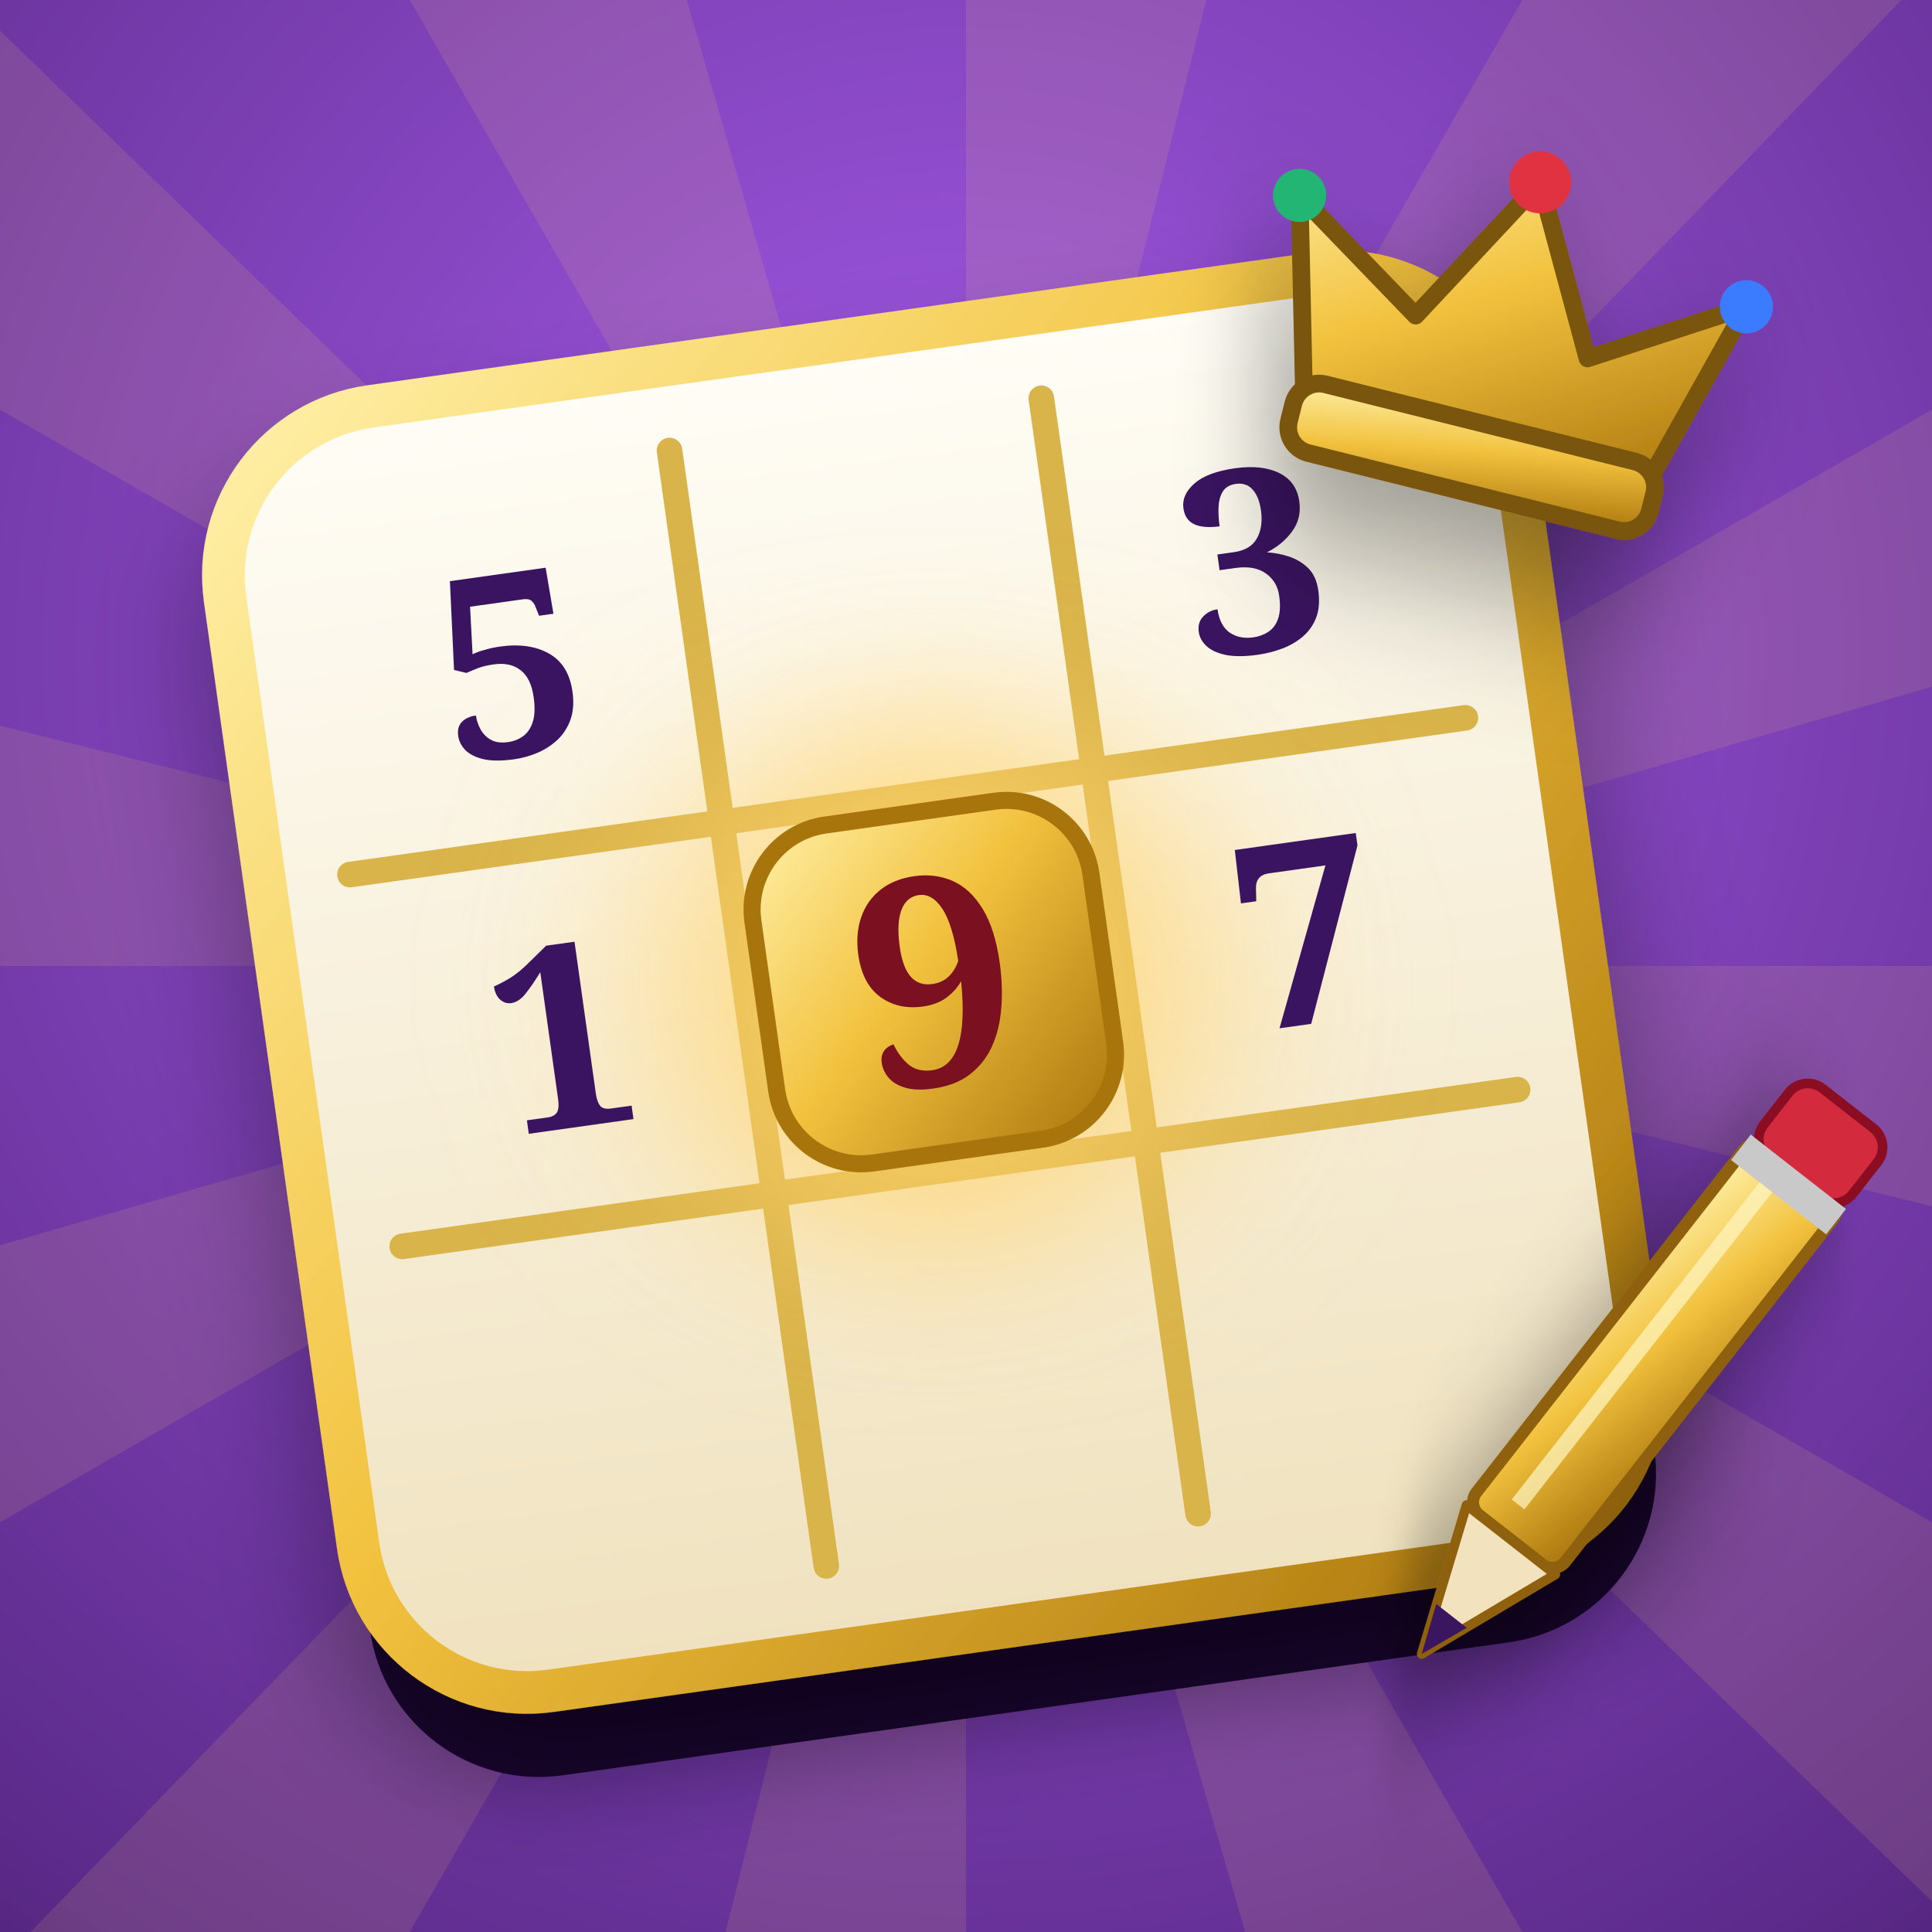
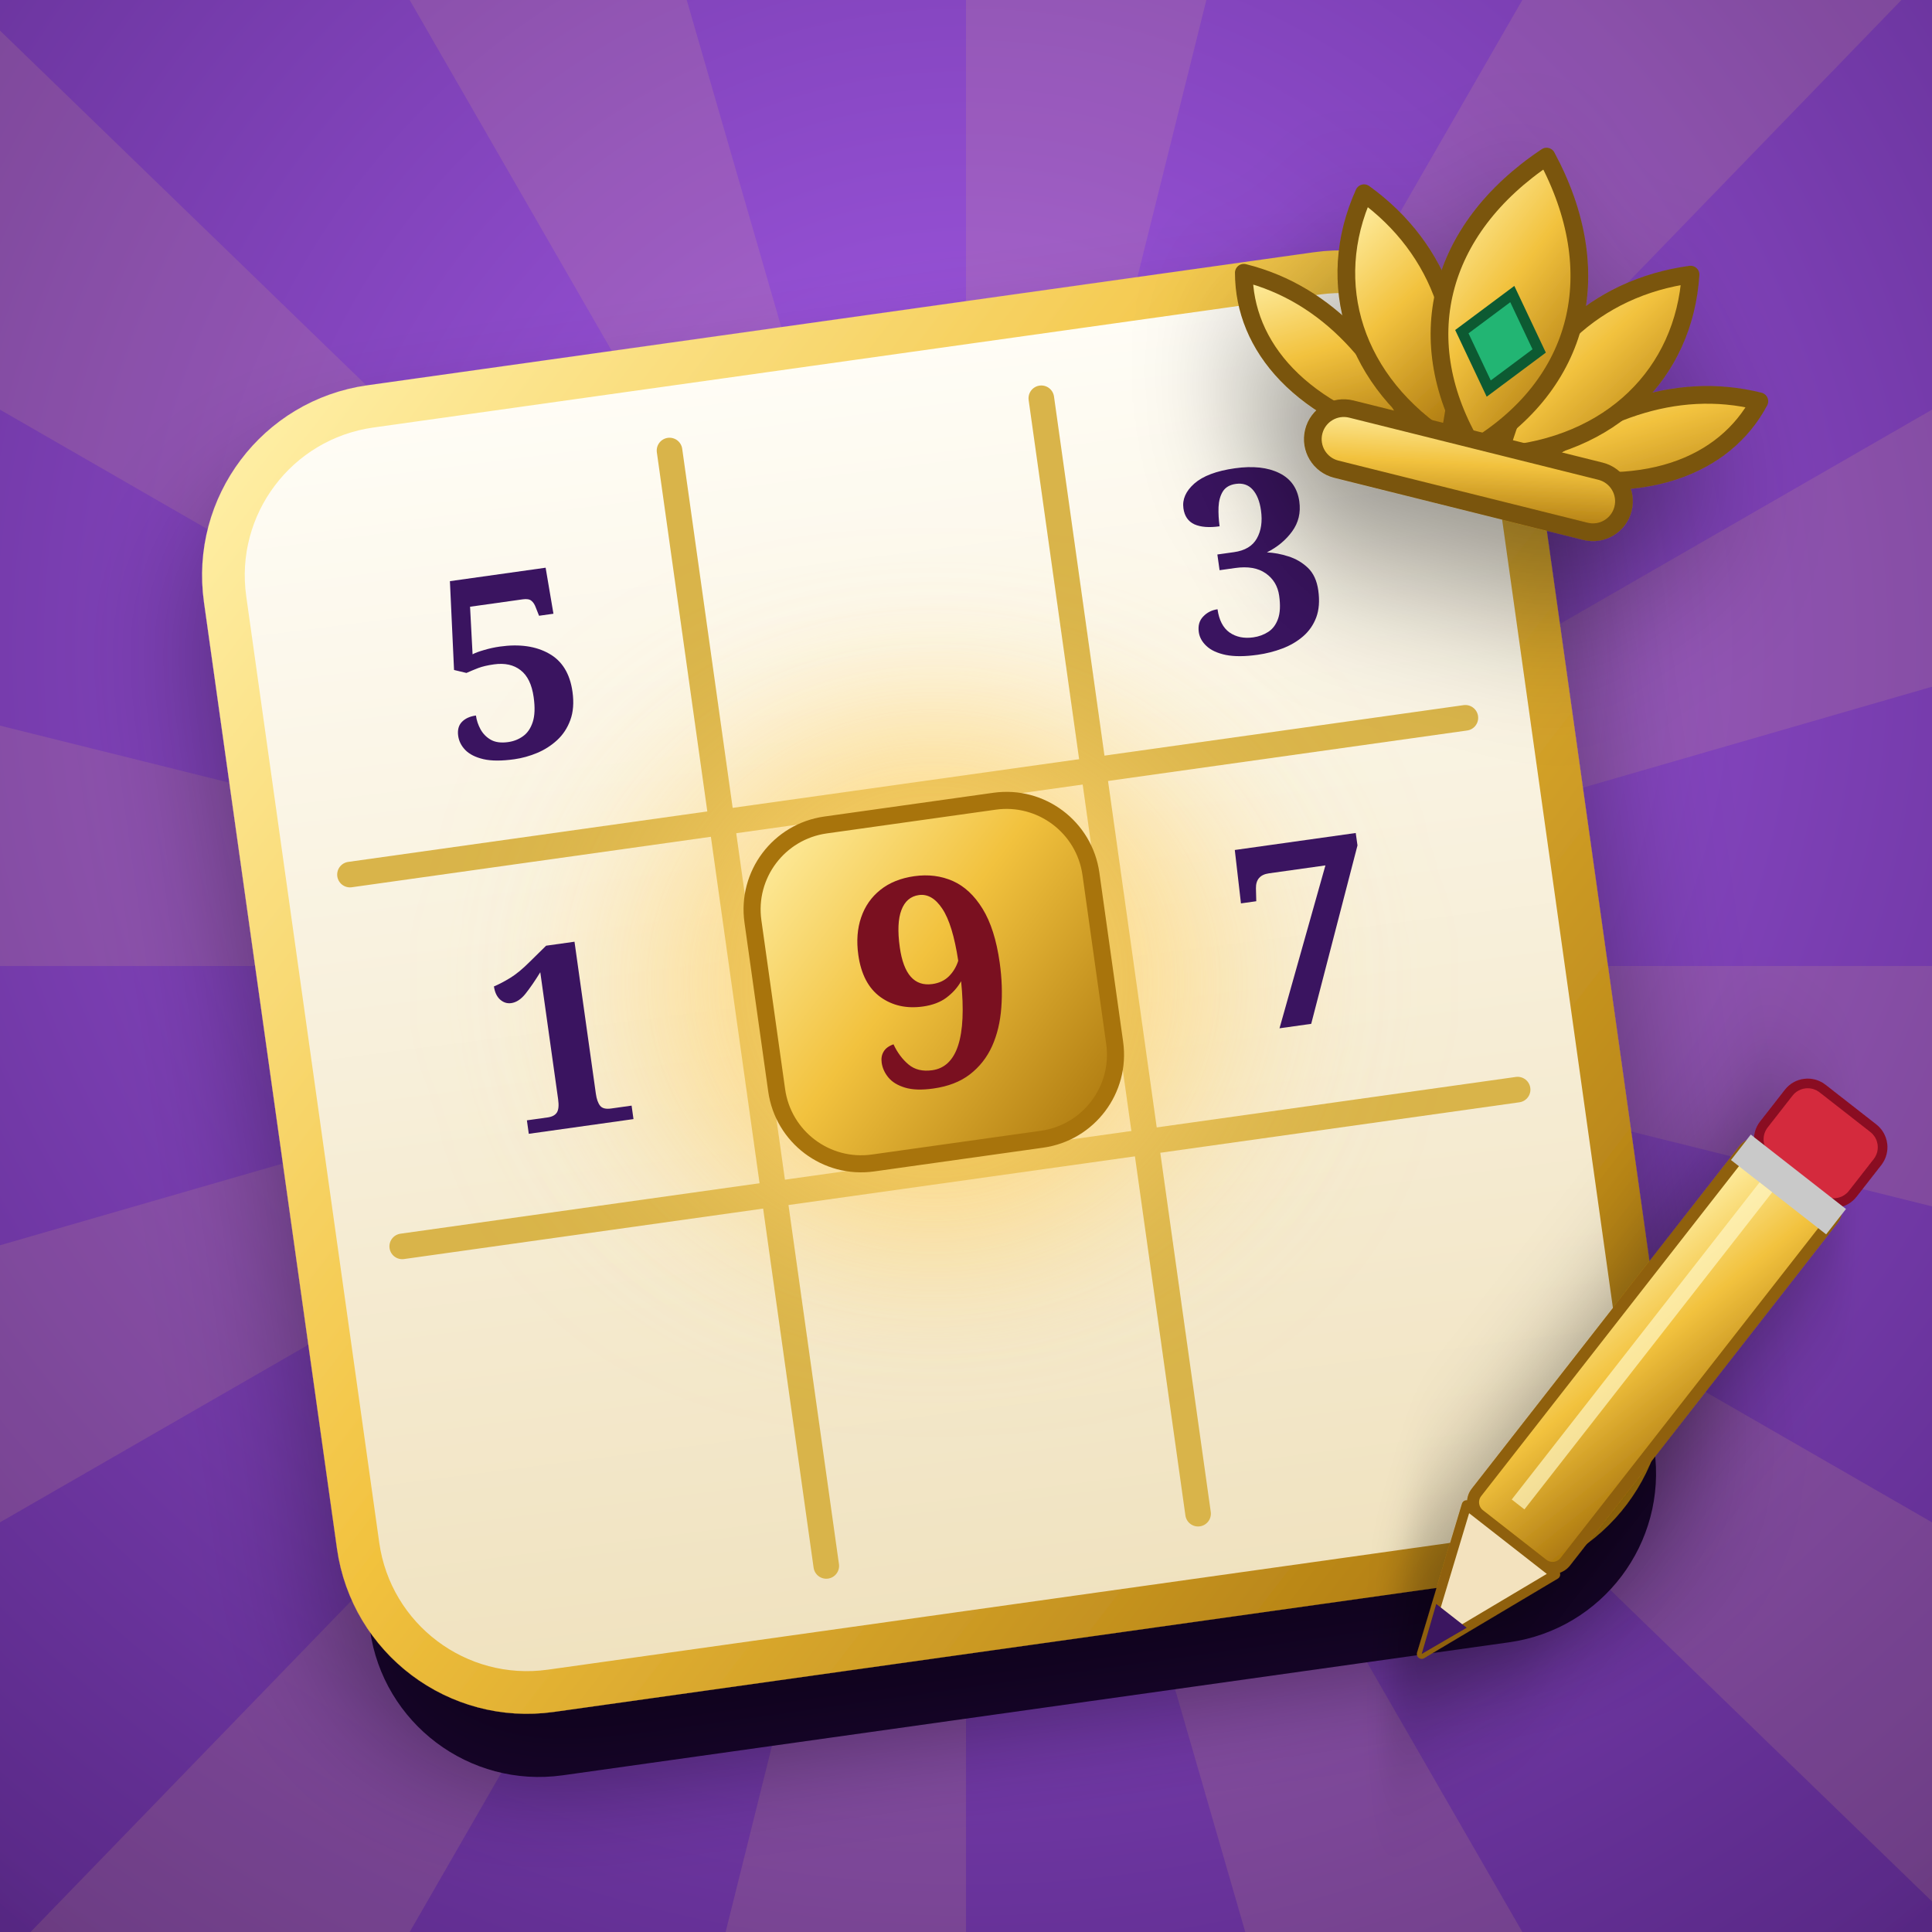
<svg xmlns="http://www.w3.org/2000/svg" viewBox="0 0 240 240" preserveAspectRatio="xMidYMin slice">
  <defs>
    <g id="rcg-rays">
      <polygon points="120,120 340,120 333,173" />
      <polygon points="120,120 311,230 278,273" />
      <polygon points="120,120 230,311 181,331" />
      <polygon points="120,120 120,340 67,333" />
      <polygon points="120,120 10,311 -33,278" />
      <polygon points="120,120 -71,230 -91,181" />
      <polygon points="120,120 -100,120 -93,67" />
      <polygon points="120,120 -71,10 -38,-33" />
      <polygon points="120,120 10,-71 59,-91" />
      <polygon points="120,120 120,-100 173,-93" />
      <polygon points="120,120 230,-71 273,-38" />
      <polygon points="120,120 311,10 331,59" />
    </g>
    <g id="rcg-crown">
-       <polygon points="-20,10 -26,-12 -10,-2 0,-20 10,-2 26,-12 20,10" fill="url(#rcg-gold)" stroke="#7A5508" stroke-width="2" stroke-linejoin="round" />
-       <rect x="-21" y="8" width="42" height="8" rx="3" fill="url(#rcg-gold)" stroke="#7A5508" stroke-width="2" />
-       <circle cx="0" cy="-20" r="3.5" fill="#E0303F" />
-       <circle cx="-26" cy="-12" r="3" fill="#22B573" />
-       <circle cx="26" cy="-12" r="3" fill="#3B7BFF" />
+       <path d="M-6,12 C-20,12 -28,6 -30,-2 C-20,-2 -12,4 -6,12Z" fill="url(#rcg-gold)" stroke="#7A5508" stroke-width="2" stroke-linejoin="round" />
+       <path d="M6,12 C20,12 28,6 30,-2 C20,-2 12,4 6,12Z" fill="url(#rcg-gold)" stroke="#7A5508" stroke-width="2" stroke-linejoin="round" />
+       <path d="M-3,11 C-15,7 -21,-3 -19,-14 C-9,-10 -3,-1 -3,11Z" fill="url(#rcg-gold)" stroke="#7A5508" stroke-width="2" stroke-linejoin="round" />
+       <path d="M3,11 C15,7 21,-3 19,-14 C9,-10 3,-1 3,11Z" fill="url(#rcg-gold)" stroke="#7A5508" stroke-width="2" stroke-linejoin="round" />
+       <path d="M0,-23 C10,-12 10,1 0,11 C-10,1 -10,-12 0,-23Z" fill="url(#rcg-gold)" stroke="#7A5508" stroke-width="2" stroke-linejoin="round" />
+       <rect x="-18" y="10" width="36" height="7" rx="3.5" fill="url(#rcg-gold)" stroke="#7A5508" stroke-width="2" />
+       <path d="M0,-7 L4.5,-1.5 L0,4 L-4.5,-1.5Z" fill="#22B573" stroke="#0B5A33" stroke-width="1.2" />
    </g>
    <filter id="rcg-shadow" x="-40%" y="-40%" width="180%" height="180%">
      <feDropShadow dx="0" dy="8" stdDeviation="7" flood-color="#000" flood-opacity="0.4" />
    </filter>
    <filter id="rcg-glow" x="-60%" y="-60%" width="220%" height="220%">
      <feGaussianBlur stdDeviation="11" />
    </filter>
    <linearGradient id="rcg-gold" x1="0" y1="0" x2="1" y2="1">
      <stop offset="0" stop-color="#FFF0A8" />
      <stop offset="0.45" stop-color="#F2C23E" />
      <stop offset="1" stop-color="#A8740C" />
    </linearGradient>
    <radialGradient id="rcg-ruby" cx="0.5" cy="0.4" r="0.8">
      <stop offset="0" stop-color="#E8394A" />
      <stop offset="1" stop-color="#3E0410" />
    </radialGradient>
    <radialGradient id="rcg-emerald" cx="0.5" cy="0.4" r="0.8">
      <stop offset="0" stop-color="#2FBF7A" />
      <stop offset="1" stop-color="#053A24" />
    </radialGradient>
    <radialGradient id="rcg-sapphire" cx="0.5" cy="0.4" r="0.8">
      <stop offset="0" stop-color="#3E7BFF" />
      <stop offset="1" stop-color="#0A1D5C" />
    </radialGradient>
    <radialGradient id="rcg-amethyst" cx="0.5" cy="0.4" r="0.8">
      <stop offset="0" stop-color="#A65BEA" />
      <stop offset="1" stop-color="#2A0A4A" />
    </radialGradient>
    <radialGradient id="rcg-citrine" cx="0.5" cy="0.4" r="0.8">
      <stop offset="0" stop-color="#F59A2E" />
      <stop offset="1" stop-color="#4A1A04" />
    </radialGradient>
    <radialGradient id="rcg-onyx" cx="0.5" cy="0.4" r="0.8">
      <stop offset="0" stop-color="#4E4757" />
      <stop offset="1" stop-color="#0B090D" />
    </radialGradient>
    <linearGradient id="rcg-ivory" x1="0" y1="0" x2="0" y2="1">
      <stop offset="0" stop-color="#FFFDF6" />
      <stop offset="1" stop-color="#F0E2BF" />
    </linearGradient>
    <linearGradient id="rcg-snake" x1="0" y1="0" x2="1" y2="1">
      <stop offset="0" stop-color="#8CF0B4" />
      <stop offset="1" stop-color="#14894A" />
    </linearGradient>
    <radialGradient id="rcg-sph-gold" cx="0.35" cy="0.3" r="0.8">
      <stop offset="0" stop-color="#FFF6C4" />
      <stop offset="0.45" stop-color="#F2C23E" />
      <stop offset="1" stop-color="#8F600A" />
    </radialGradient>
    <radialGradient id="rcg-sph-red" cx="0.35" cy="0.3" r="0.8">
      <stop offset="0" stop-color="#FFB0A8" />
      <stop offset="0.45" stop-color="#E8394A" />
      <stop offset="1" stop-color="#8A0F20" />
    </radialGradient>
    <radialGradient id="rcg-sph-blue" cx="0.35" cy="0.3" r="0.8">
      <stop offset="0" stop-color="#C2DCFF" />
      <stop offset="0.45" stop-color="#3B7BFF" />
      <stop offset="1" stop-color="#173C9E" />
    </radialGradient>
    <linearGradient id="rcg-gold-u" gradientUnits="userSpaceOnUse" x1="0" y1="0" x2="240" y2="240">
      <stop offset="0" stop-color="#FFF0A8" />
      <stop offset="0.5" stop-color="#F2C23E" />
      <stop offset="1" stop-color="#C08A12" />
    </linearGradient>
    <radialGradient id="rcg-vig" cx="0.5" cy="0.45" r="0.72">
      <stop offset="0.62" stop-color="#000" stop-opacity="0" />
      <stop offset="1" stop-color="#000" stop-opacity="0.32" />
    </radialGradient>
    <pattern id="rcg-scales" width="7" height="6" patternUnits="userSpaceOnUse" patternTransform="rotate(-30)">
      <path d="M 0 6 Q 3.5 1 7 6" fill="none" stroke="#0B4A28" stroke-width="0.8" opacity="0.55" />
    </pattern>
    <linearGradient id="rcg-snake-body" x1="0" y1="0" x2="1" y2="1">
      <stop offset="0" stop-color="#7EE0A2" />
      <stop offset="0.5" stop-color="#2FAE66" />
      <stop offset="1" stop-color="#17814A" />
    </linearGradient>
    <radialGradient id="rcg-snake-head" cx="0.42" cy="0.32" r="0.8">
      <stop offset="0" stop-color="#9FF0BE" />
      <stop offset="0.55" stop-color="#38B870" />
      <stop offset="1" stop-color="#16804A" />
    </radialGradient>
    <radialGradient id="rcg-iris" cx="0.5" cy="0.45" r="0.6">
      <stop offset="0" stop-color="#FFF1A0" />
      <stop offset="0.7" stop-color="#F2B82E" />
      <stop offset="1" stop-color="#B9800E" />
    </radialGradient>
    <radialGradient id="rcg-pearl" cx="0.35" cy="0.3" r="0.85">
      <stop offset="0" stop-color="#FFFFFF" />
      <stop offset="0.5" stop-color="#F3E6CC" />
      <stop offset="1" stop-color="#BFA77A" />
    </radialGradient>
    <clipPath id="rcg-snake-clip">
      <path d="M 34.0 244.5 L 38.3 243.9 L 42.6 243.5 L 46.8 243.1 L 51.1 242.7 L 55.4 242.3 L 59.7 241.8 L 63.9 241.3 L 68.2 240.8 L 72.4 240.2 L 76.6 239.6 L 80.8 238.9 L 84.9 238.3 L 89.1 237.5 L 93.1 236.8 L 97.2 236.0 L 101.2 235.2 L 105.1 234.4 L 109.0 233.5 L 112.9 232.6 L 116.6 231.6 L 120.4 230.7 L 124.0 229.7 L 127.6 228.7 L 131.1 227.7 L 134.5 226.6 L 137.9 225.6 L 141.1 224.5 L 144.3 223.4 L 147.4 222.2 L 150.4 221.1 L 153.2 219.9 L 156.0 218.8 L 158.7 217.6 L 161.2 216.4 L 163.6 215.2 L 165.9 214.1 L 168.1 212.9 L 170.1 211.7 L 172.0 210.5 L 173.7 209.4 L 175.3 208.2 L 176.8 207.1 L 178.0 206.0 L 179.1 205.0 L 180.0 204.0 L 180.8 203.0 L 181.4 202.2 L 181.8 201.5 L 182.1 200.9 L 182.2 200.4 L 182.3 200.0 L 182.3 199.7 L 182.2 199.5 L 182.2 199.3 L 182.0 199.0 L 181.8 198.6 L 181.4 198.1 L 180.9 197.5 L 180.2 196.8 L 179.2 196.0 L 177.9 195.1 L 176.5 194.2 L 175.0 193.3 L 173.3 192.4 L 171.5 191.5 L 169.5 190.7 L 167.5 189.8 L 165.3 189.0 L 163.0 188.2 L 160.7 187.3 L 158.2 186.6 L 155.7 185.8 L 153.1 185.0 L 150.5 184.3 L 147.8 183.6 L 145.0 182.8 L 142.2 182.1 L 139.3 181.5 L 136.4 180.8 L 133.5 180.1 L 130.6 179.5 L 127.6 178.8 L 124.6 178.2 L 121.7 177.5 L 118.7 176.9 L 115.7 176.2 L 112.7 175.6 L 109.8 174.9 L 106.9 174.3 L 104.0 173.6 L 101.1 173.0 L 98.3 172.3 L 95.5 171.6 L 92.8 171.0 L 90.1 170.2 L 87.4 169.5 L 84.9 168.8 L 82.4 168.0 L 79.9 167.2 L 77.5 166.4 L 75.2 165.5 L 73.0 164.7 L 70.8 163.7 L 68.7 162.7 L 66.7 161.6 L 64.8 160.5 L 62.9 159.2 L 61.1 157.8 L 59.4 156.3 L 57.8 154.6 L 56.3 152.6 L 55.0 150.4 L 54.0 147.9 L 53.4 145.2 L 53.2 142.4 L 53.4 139.7 L 54.0 137.0 L 54.9 134.5 L 56.0 132.1 L 57.5 129.9 L 59.1 127.7 L 61.0 125.7 L 63.0 123.9 L 65.1 122.2 L 67.3 120.7 L 69.6 119.2 L 71.9 117.9 L 74.4 116.6 L 77.0 115.4 L 79.6 114.2 L 82.3 113.2 L 85.1 112.1 L 87.9 111.2 L 90.8 110.2 L 93.8 109.3 L 96.8 108.4 L 99.8 107.6 L 102.9 106.8 L 106.0 106.0 L 109.2 105.2 L 112.3 104.5 L 115.5 103.8 L 118.7 103.1 L 121.9 102.4 L 125.0 101.7 L 128.2 101.0 L 131.3 100.4 L 134.4 99.8 L 137.5 99.1 L 140.5 98.5 L 143.5 97.9 L 146.4 97.3 L 149.2 96.7 L 152.0 96.0 L 154.6 95.4 L 157.2 94.8 L 159.7 94.2 L 162.0 93.6 L 164.2 93.0 L 166.3 92.4 L 168.2 91.8 L 169.9 91.1 L 171.5 90.6 L 172.9 90.0 L 174.0 89.5 L 174.9 89.0 L 175.5 88.6 L 175.8 88.4 L 175.7 88.4 L 175.4 88.7 L 174.9 89.4 L 174.3 90.6 L 173.9 92.2 L 173.8 93.9 L 174.1 95.3 L 174.4 96.2 L 174.6 96.7 L 174.6 96.7 L 174.2 96.4 L 173.5 95.7 L 172.3 94.8 L 171.1 93.8 L 169.8 93.0 L 168.6 92.1 L 167.3 91.3 L 166.1 90.6 L 164.8 89.9 L 163.5 89.3 L 162.3 88.6 L 161.0 88.1 L 159.7 87.5 L 158.4 87.0 L 157.1 86.6 L 155.8 86.2 L 154.5 85.8 L 153.2 85.4 L 152.0 85.0 L 150.7 84.7 L 149.4 84.4 L 148.1 84.1 L 146.9 83.9 L 145.6 83.6 L 144.3 83.4 L 143.1 83.2 L 141.9 83.1 L 140.7 83.0 L 139.5 82.8 L 138.3 82.7 L 137.1 82.6 L 136.0 82.6 L 134.8 82.5 L 133.7 82.5 L 132.6 82.4 L 131.6 82.4 L 130.5 82.4 L 129.5 82.3 L 128.5 82.3 L 127.6 82.3 L 126.6 82.3 L 125.7 82.3 L 124.8 82.3 L 123.9 82.3 L 123.0 82.2 L 122.1 82.2 L 121.1 82.2 L 120.2 82.1 L 119.2 81.9 L 118.0 81.8 L 116.7 81.5 L 115.0 80.9 L 113.0 80.0 L 110.5 78.3 L 107.9 75.2 L 106.0 70.9 L 105.7 66.4 L 106.4 62.9 L 107.5 60.5 L 108.6 58.8 L 109.6 57.6 L 110.3 56.8 L 129.7 75.2 L 129.7 75.2 L 130.1 74.6 L 130.8 73.6 L 131.6 71.7 L 132.3 68.7 L 132.0 64.7 L 130.3 60.8 L 127.9 58.1 L 125.9 56.6 L 124.4 56.0 L 123.5 55.7 L 123.0 55.5 L 122.8 55.5 L 122.8 55.5 L 123.0 55.5 L 123.4 55.6 L 123.9 55.6 L 124.5 55.6 L 125.2 55.6 L 126.0 55.6 L 126.9 55.6 L 127.8 55.6 L 128.9 55.7 L 129.9 55.7 L 131.1 55.7 L 132.3 55.7 L 133.5 55.8 L 134.8 55.8 L 136.1 55.9 L 137.5 55.9 L 139.0 56.0 L 140.4 56.1 L 142.0 56.3 L 143.5 56.4 L 145.1 56.6 L 146.7 56.8 L 148.4 57.1 L 150.1 57.3 L 151.8 57.6 L 153.5 58.0 L 155.3 58.4 L 157.1 58.8 L 158.9 59.2 L 160.7 59.7 L 162.5 60.3 L 164.4 60.9 L 166.3 61.6 L 168.1 62.4 L 170.0 63.2 L 171.9 64.0 L 173.8 64.9 L 175.7 65.9 L 177.6 67.0 L 179.4 68.1 L 181.3 69.3 L 183.2 70.5 L 185.0 71.8 L 186.9 73.2 L 188.7 74.7 L 190.5 76.3 L 192.5 78.2 L 194.4 80.3 L 196.1 82.7 L 197.6 85.4 L 198.7 88.5 L 199.3 92.1 L 199.2 95.8 L 198.3 99.3 L 196.8 102.4 L 195.0 104.9 L 193.0 106.9 L 191.0 108.6 L 188.9 110.0 L 186.8 111.2 L 184.7 112.2 L 182.5 113.2 L 180.3 114.0 L 178.0 114.8 L 175.6 115.5 L 173.1 116.2 L 170.6 116.9 L 168.0 117.5 L 165.3 118.1 L 162.6 118.7 L 159.8 119.3 L 156.9 119.8 L 154.0 120.4 L 151.0 120.9 L 148.0 121.5 L 145.0 122.0 L 141.9 122.5 L 138.8 123.1 L 135.7 123.6 L 132.6 124.1 L 129.5 124.7 L 126.4 125.2 L 123.2 125.8 L 120.2 126.3 L 117.1 126.9 L 114.1 127.5 L 111.1 128.1 L 108.2 128.8 L 105.3 129.4 L 102.5 130.1 L 99.8 130.8 L 97.2 131.5 L 94.6 132.2 L 92.2 133.0 L 89.8 133.7 L 87.6 134.5 L 85.6 135.3 L 83.6 136.1 L 81.9 137.0 L 80.3 137.8 L 78.8 138.6 L 77.6 139.4 L 76.6 140.2 L 75.7 140.9 L 75.0 141.5 L 74.5 142.1 L 74.2 142.7 L 74.0 143.0 L 73.9 143.0 L 73.9 142.9 L 73.9 142.5 L 73.9 142.1 L 73.8 141.7 L 73.7 141.5 L 73.6 141.4 L 73.7 141.5 L 73.9 141.8 L 74.3 142.3 L 75.0 142.8 L 75.8 143.4 L 76.9 144.1 L 78.1 144.8 L 79.5 145.6 L 81.0 146.3 L 82.7 147.1 L 84.5 147.8 L 86.5 148.6 L 88.6 149.3 L 90.8 150.1 L 93.1 150.9 L 95.5 151.6 L 97.9 152.4 L 100.5 153.1 L 103.1 153.9 L 105.8 154.6 L 108.5 155.4 L 111.3 156.1 L 114.2 156.8 L 117.0 157.6 L 119.9 158.3 L 122.9 159.1 L 125.8 159.9 L 128.8 160.6 L 131.8 161.4 L 134.8 162.2 L 137.8 163.0 L 140.7 163.8 L 143.7 164.6 L 146.6 165.5 L 149.5 166.3 L 152.4 167.2 L 155.3 168.1 L 158.1 169.0 L 160.9 169.9 L 163.6 170.9 L 166.2 171.9 L 168.8 172.9 L 171.4 173.9 L 173.8 175.0 L 176.2 176.2 L 178.5 177.3 L 180.8 178.5 L 182.9 179.8 L 185.0 181.1 L 186.9 182.5 L 188.8 184.0 L 190.6 185.6 L 192.3 187.3 L 193.7 189.2 L 195.0 191.2 L 196.0 193.3 L 196.7 195.5 L 197.1 197.8 L 197.1 200.1 L 196.9 202.4 L 196.3 204.6 L 195.6 206.7 L 194.6 208.6 L 193.4 210.4 L 192.1 212.2 L 190.6 213.8 L 189.0 215.3 L 187.3 216.8 L 185.4 218.3 L 183.5 219.7 L 181.4 221.0 L 179.2 222.3 L 176.9 223.6 L 174.5 224.9 L 171.9 226.1 L 169.3 227.3 L 166.6 228.5 L 163.7 229.6 L 160.8 230.7 L 157.8 231.8 L 154.6 232.9 L 151.4 233.9 L 148.1 235.0 L 144.7 235.9 L 141.2 236.9 L 137.7 237.8 L 134.1 238.7 L 130.4 239.6 L 126.6 240.4 L 122.8 241.2 L 118.9 242.0 L 115.0 242.7 L 111.0 243.4 L 106.9 244.1 L 102.8 244.7 L 98.7 245.2 L 94.5 245.8 L 90.3 246.3 L 86.1 246.7 L 81.8 247.1 L 77.5 247.4 L 73.2 247.7 L 68.8 248.0 L 64.5 248.2 L 60.1 248.3 L 55.8 248.4 L 51.4 248.4 L 47.0 248.4 L 42.7 248.3 L 38.3 248.0 L 34.0 247.5 Z" />
    </clipPath>
    <clipPath id="rcg-snake-front">
      <rect x="0" y="176" width="240" height="40" />
      <rect x="0" y="104" width="240" height="24" />
    </clipPath>
    <linearGradient id="rcg-agni" x1="0" y1="0" x2="0" y2="1">
      <stop offset="0" stop-color="#FF9554" />
      <stop offset="1" stop-color="#E5501A" />
    </linearGradient>
    <linearGradient id="rcg-jal" x1="0" y1="0" x2="0" y2="1">
      <stop offset="0" stop-color="#5C8CFF" />
      <stop offset="1" stop-color="#2050E0" />
    </linearGradient>
    <linearGradient id="rcg-prithvi" x1="0" y1="0" x2="0" y2="1">
      <stop offset="0" stop-color="#50CD82" />
      <stop offset="1" stop-color="#16954B" />
    </linearGradient>
    <linearGradient id="rcg-vayu" x1="0" y1="0" x2="0" y2="1">
      <stop offset="0" stop-color="#BE78F0" />
      <stop offset="1" stop-color="#8A36CC" />
    </linearGradient>
    <g id="rcg-card-agni">
      <rect width="84" height="118" rx="14" fill="url(#rcg-agni)" stroke="url(#rcg-gold)" stroke-width="4" />
      <circle cx="42" cy="56" r="30" fill="#FFAE7A" opacity="0.7" />
      <path transform="translate(42 58) scale(1.65)" d="M 0 -22 C 12 -8 16 2 12 12 C 9 20 -9 20 -12 12 C -15 4 -8 -2 -4 -10 C -2 -2 2 0 4 -4 C 6 -10 2 -16 0 -22 Z" fill="#FFF" stroke="#6B2200" stroke-width="3" stroke-linejoin="round" />
    </g>
    <g id="rcg-card-jal">
      <rect width="84" height="118" rx="14" fill="url(#rcg-jal)" stroke="url(#rcg-gold)" stroke-width="4" />
      <circle cx="42" cy="56" r="30" fill="#86A8FF" opacity="0.7" />
      <g transform="translate(42 56) scale(1.65)" stroke-linejoin="round">
        <path d="M 0 -20 C 8 -8 14 0 14 8 A 14 14 0 0 1 -14 8 C -14 0 -8 -8 0 -20 Z" fill="#FFF" stroke="#0E2470" stroke-width="3" />
        <path d="M -6 8 Q 0 13 6 8" fill="none" stroke="#2F6BFF" stroke-width="2.5" stroke-linecap="round" />
      </g>
    </g>
    <g id="rcg-card-prithvi">
      <rect width="84" height="118" rx="14" fill="url(#rcg-prithvi)" stroke="url(#rcg-gold)" stroke-width="4" />
      <circle cx="42" cy="56" r="30" fill="#7EDDA3" opacity="0.7" />
      <g transform="translate(42 58) scale(1.65)" stroke="#0A4623" stroke-linejoin="round">
        <path d="M -20 14 L -6 -10 L 2 2 L 8 -6 L 20 14 Z" fill="#FFF" stroke-width="3" />
        <circle cx="10" cy="-16" r="5" fill="#FFF" stroke-width="2.5" />
      </g>
    </g>
    <g id="rcg-card-vayu">
      <rect width="84" height="118" rx="14" fill="url(#rcg-vayu)" stroke="url(#rcg-gold)" stroke-width="4" />
      <circle cx="42" cy="56" r="30" fill="#D4A2F5" opacity="0.7" />
      <g transform="translate(42 58) scale(1.65)" fill="none" stroke-linecap="round">
        <path d="M -18 -8 H 8 A 7 7 0 1 0 1 -15 M -18 2 H 14 A 7 7 0 1 1 7 9 M -14 12 H 0" stroke="#3C145F" stroke-width="9" />
        <path d="M -18 -8 H 8 A 7 7 0 1 0 1 -15 M -18 2 H 14 A 7 7 0 1 1 7 9 M -14 12 H 0" stroke="#FFF" stroke-width="4.5" />
      </g>
    </g>
  </defs>
  <rect x="-80" y="-80" width="400" height="400" fill="url(#rcg-amethyst)" />
  <use href="#rcg-rays" fill="#FFD36B" opacity="0.12" />
  <g transform="translate(116 122) rotate(-8) scale(1.06)">
    <rect x="-76" y="-66" width="152" height="152" rx="20" fill="#1A0530" />
    <g filter="url(#rcg-shadow)">
      <rect x="-76" y="-76" width="152" height="152" rx="20" fill="url(#rcg-ivory)" stroke="url(#rcg-gold)" stroke-width="5" />
    </g>
    <g stroke="#D9B44A" stroke-width="3" stroke-linecap="round">
      <line x1="-22" y1="-66" x2="-22" y2="66" />
      <line x1="22" y1="-66" x2="22" y2="66" />
      <line x1="-66" y1="-22" x2="66" y2="-22" />
      <line x1="-66" y1="22" x2="66" y2="22" />
    </g>
    <circle cx="0" cy="0" r="32" fill="#FFD36B" opacity="0.75" filter="url(#rcg-glow)" />
    <rect x="-20" y="-20" width="40" height="40" rx="10" fill="url(#rcg-gold)" stroke="#A8740C" stroke-width="2" />
    <g font-family="Cinzel, serif" font-weight="700" font-size="30" text-anchor="middle" fill="#3A1460">
      <text x="-44" y="-33">5</text>
      <text x="44" y="-33">3</text>
      <text x="-44" y="11">1</text>
      <text x="44" y="11">7</text>
    </g>
    <text x="0" y="12" text-anchor="middle" font-family="Cinzel, serif" font-weight="700" font-size="34" fill="#7A1020">9</text>
  </g>
  <use href="#rcg-crown" filter="url(#rcg-shadow)" transform="translate(186 44) rotate(14) scale(1.1)" />
  <g filter="url(#rcg-shadow)" transform="translate(184 196) rotate(38)">
    <rect x="-7" y="-64" width="14" height="58" rx="2" fill="url(#rcg-gold)" stroke="#8F600A" stroke-width="1.5" />
    <rect x="-7" y="-74" width="14" height="11" rx="3" fill="#D42A3E" stroke="#8A0F20" stroke-width="1.2" />
    <rect x="-7.5" y="-64" width="15" height="4" fill="#C9C9C9" />
    <path d="M -7 -6 L 7 -6 L 0 12 Z" fill="#F3E2BE" stroke="#8F600A" stroke-width="1.2" stroke-linejoin="round" />
    <path d="M -2.4 6 L 2.4 6 L 0 12 Z" fill="#3A1460" />
    <line x1="-2" y1="-60" x2="-2" y2="-10" stroke="#FFF6C4" stroke-width="2" opacity="0.7" />
  </g>
  <rect x="-80" y="-80" width="400" height="400" fill="url(#rcg-vig)" />
</svg>
